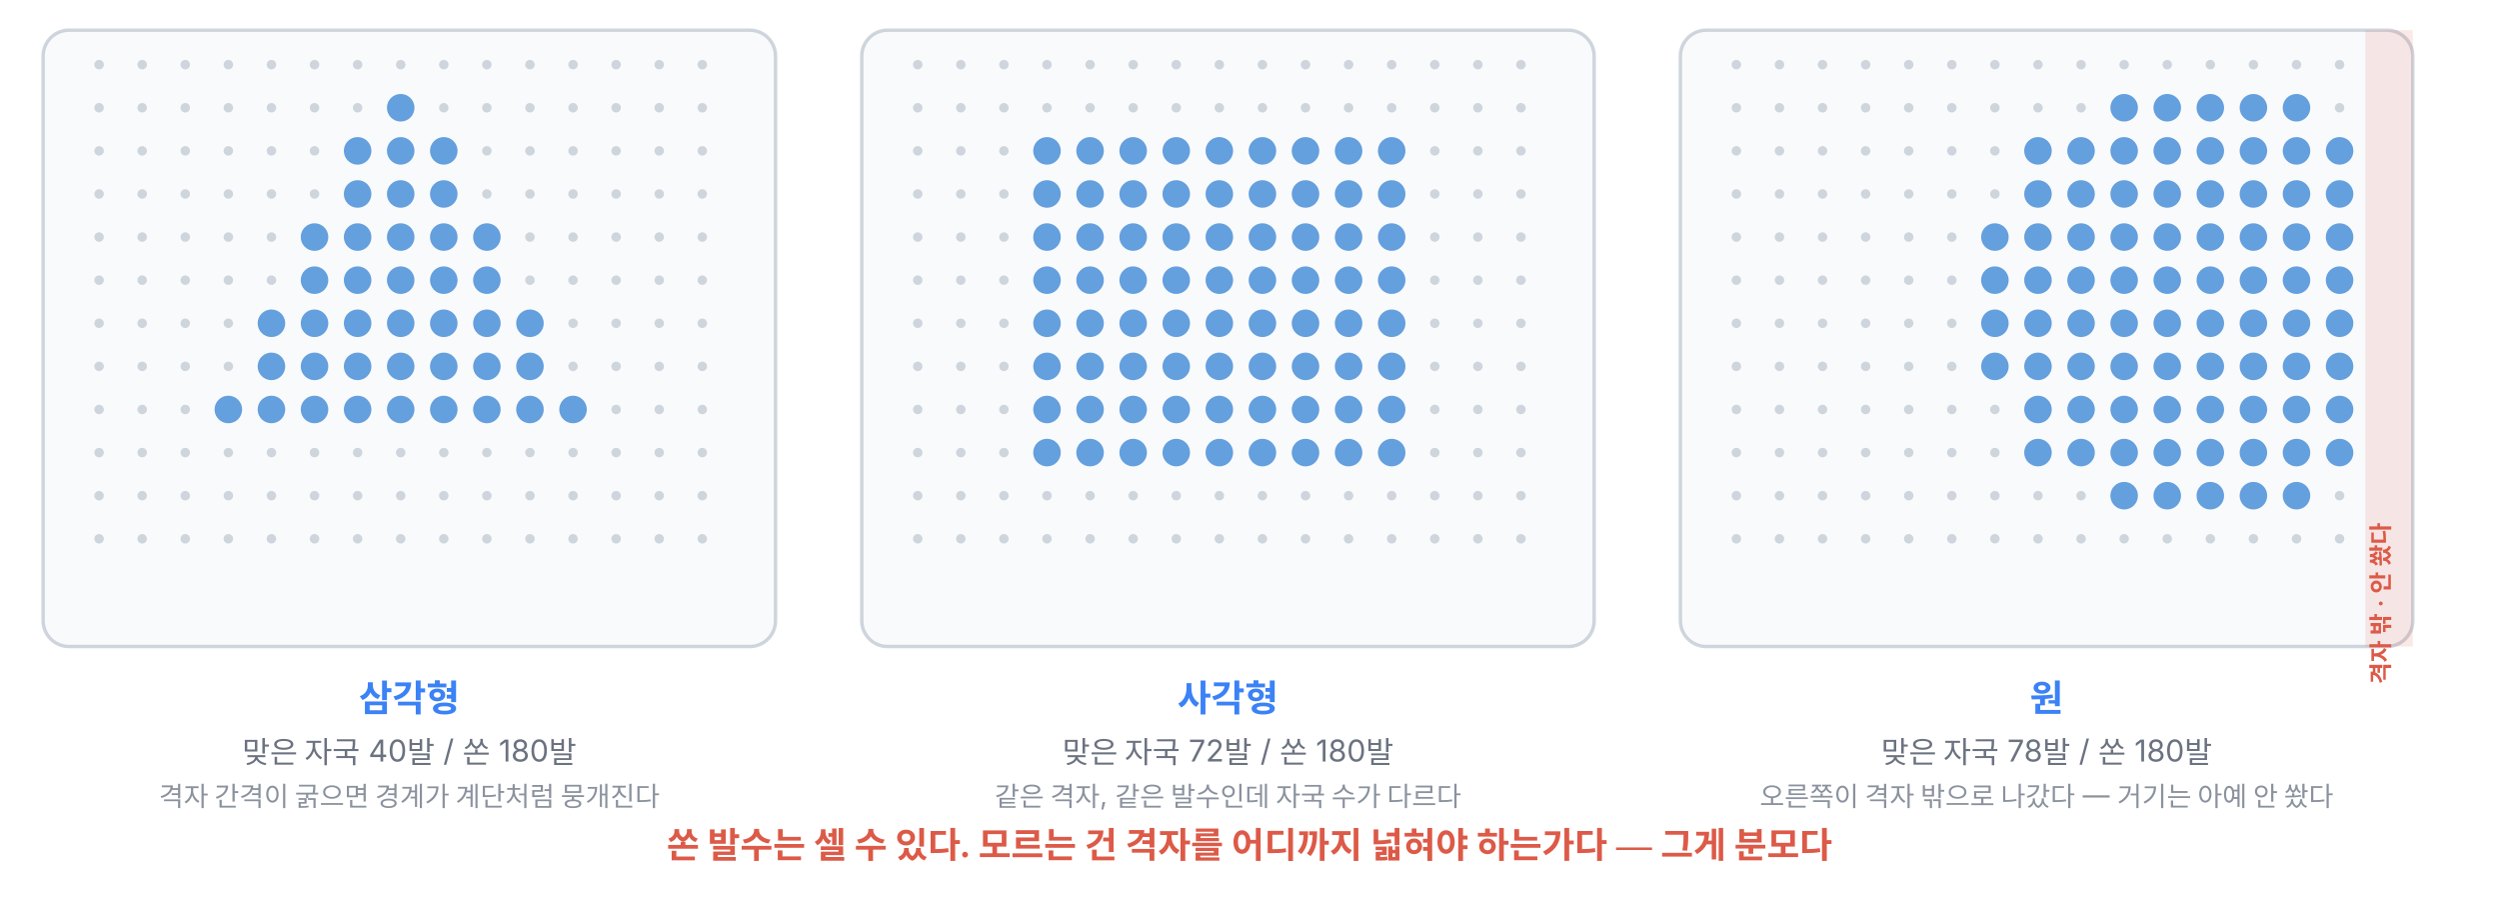
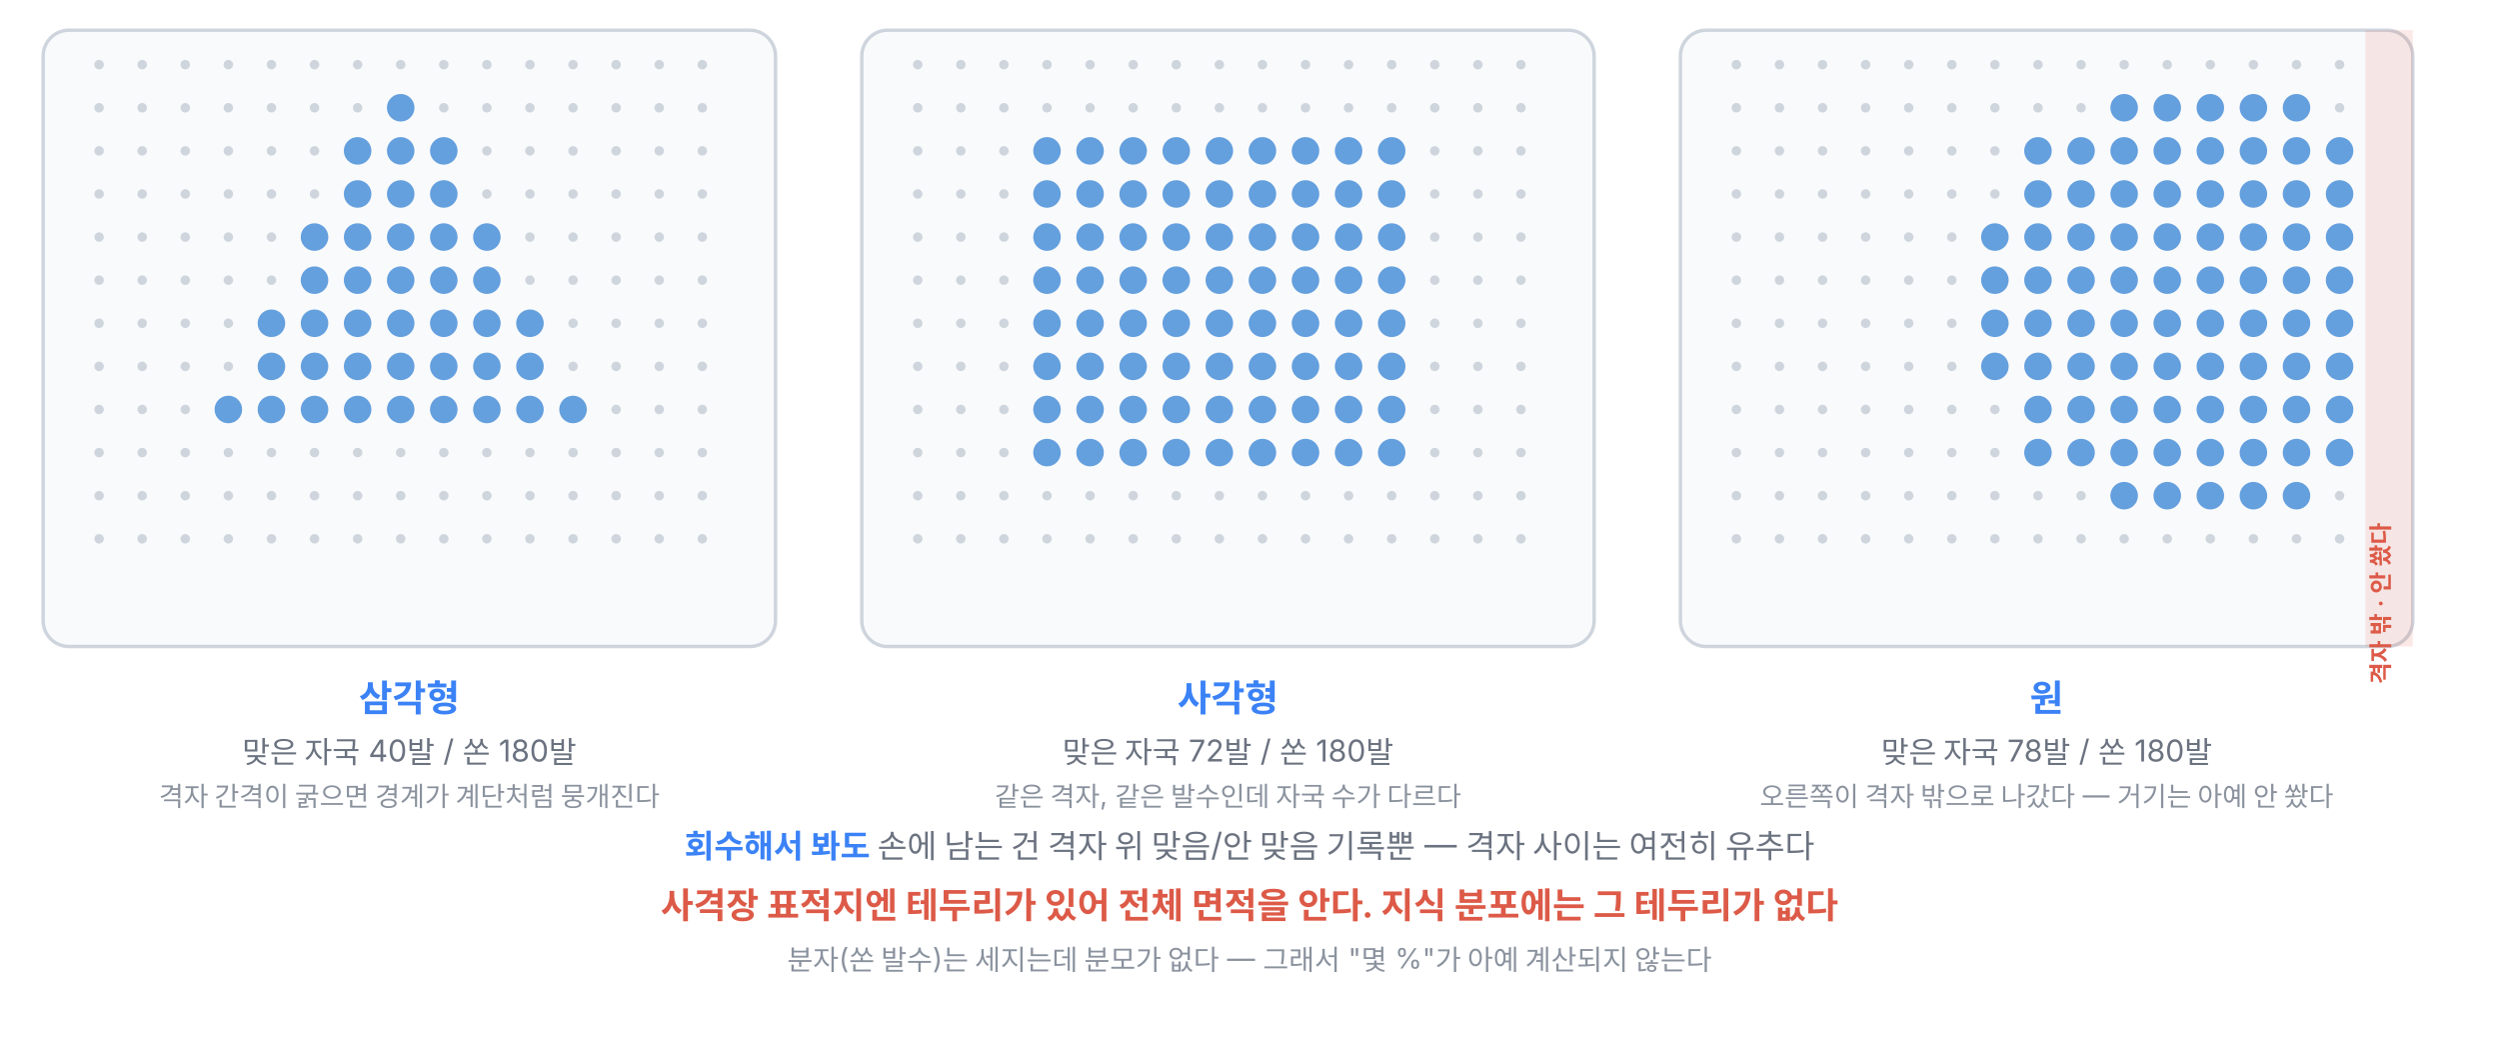
- <svg xmlns="http://www.w3.org/2000/svg" viewBox="0 0 1160 420" role="img" aria-label="쏜 뒤. 격자에서 맞은 점들의 집합이 삼각형·사각형·원의 형상으로 드러난 그림">
+ <svg xmlns="http://www.w3.org/2000/svg" viewBox="0 0 1160 486" role="img" aria-label="쏜 뒤. 격자에서 맞은 점들의 집합이 삼각형·사각형·원의 형상으로 드러난 그림">
  <style>
    .curve  { fill: none; stroke: #4a90d9; stroke-width: 2.2; }
    .curve2 { fill: none; stroke: #17a8bd; stroke-width: 2.2; }
    .fillA  { fill: #4a90d9; fill-opacity: .22; }
    .fillB  { fill: #17a8bd; fill-opacity: .20; }
    .tailA  { fill: #dc5a47; fill-opacity: .32; }
    .ghost  { fill: #8a99ad; fill-opacity: .22; }
    .box    { fill: none; stroke: #8a99ad; stroke-opacity: .75; stroke-width: 1.6; rx: 10; }
    .axis   { stroke: #8a99ad; stroke-width: 1.4; }
    .gridln { stroke: #8a99ad; stroke-width: 1; stroke-dasharray: 4 4; }
    .dash   { stroke: #8a99ad; stroke-width: 1.4; stroke-dasharray: 5 5; fill: none; }
    .arrow  { stroke: #4a90d9; stroke-width: 2.4; fill: none; }
    .lbl    { fill: #6b7280; font-family: system-ui,-apple-system,'Apple SD Gothic Neo',sans-serif; }
    .mut    { fill: #8a929e; font-family: system-ui,-apple-system,'Apple SD Gothic Neo',sans-serif; }
    .warn   { fill: #dc5a47; font-weight: 700; }
    .accent { fill: #3b82f6; font-weight: 700; }
  </style>
  <rect x="20" y="14" width="340" height="286" rx="12" fill="#8a99ad" fill-opacity=".05" stroke="#8a99ad" stroke-opacity=".4" stroke-width="1.6" />
  <circle cx="46" cy="30" r="2.2" fill="#8a99ad" fill-opacity=".38" />
  <circle cx="66" cy="30" r="2.2" fill="#8a99ad" fill-opacity=".38" />
  <circle cx="86" cy="30" r="2.2" fill="#8a99ad" fill-opacity=".38" />
  <circle cx="106" cy="30" r="2.2" fill="#8a99ad" fill-opacity=".38" />
  <circle cx="126" cy="30" r="2.2" fill="#8a99ad" fill-opacity=".38" />
  <circle cx="146" cy="30" r="2.2" fill="#8a99ad" fill-opacity=".38" />
  <circle cx="166" cy="30" r="2.2" fill="#8a99ad" fill-opacity=".38" />
  <circle cx="186" cy="30" r="2.2" fill="#8a99ad" fill-opacity=".38" />
  <circle cx="206" cy="30" r="2.2" fill="#8a99ad" fill-opacity=".38" />
  <circle cx="226" cy="30" r="2.2" fill="#8a99ad" fill-opacity=".38" />
  <circle cx="246" cy="30" r="2.2" fill="#8a99ad" fill-opacity=".38" />
  <circle cx="266" cy="30" r="2.2" fill="#8a99ad" fill-opacity=".38" />
  <circle cx="286" cy="30" r="2.2" fill="#8a99ad" fill-opacity=".38" />
  <circle cx="306" cy="30" r="2.2" fill="#8a99ad" fill-opacity=".38" />
  <circle cx="326" cy="30" r="2.2" fill="#8a99ad" fill-opacity=".38" />
  <circle cx="46" cy="50" r="2.2" fill="#8a99ad" fill-opacity=".38" />
  <circle cx="66" cy="50" r="2.2" fill="#8a99ad" fill-opacity=".38" />
  <circle cx="86" cy="50" r="2.2" fill="#8a99ad" fill-opacity=".38" />
  <circle cx="106" cy="50" r="2.2" fill="#8a99ad" fill-opacity=".38" />
  <circle cx="126" cy="50" r="2.2" fill="#8a99ad" fill-opacity=".38" />
  <circle cx="146" cy="50" r="2.2" fill="#8a99ad" fill-opacity=".38" />
  <circle cx="166" cy="50" r="2.2" fill="#8a99ad" fill-opacity=".38" />
  <circle cx="206" cy="50" r="2.2" fill="#8a99ad" fill-opacity=".38" />
  <circle cx="226" cy="50" r="2.2" fill="#8a99ad" fill-opacity=".38" />
  <circle cx="246" cy="50" r="2.2" fill="#8a99ad" fill-opacity=".38" />
  <circle cx="266" cy="50" r="2.2" fill="#8a99ad" fill-opacity=".38" />
  <circle cx="286" cy="50" r="2.2" fill="#8a99ad" fill-opacity=".38" />
  <circle cx="306" cy="50" r="2.2" fill="#8a99ad" fill-opacity=".38" />
  <circle cx="326" cy="50" r="2.2" fill="#8a99ad" fill-opacity=".38" />
  <circle cx="46" cy="70" r="2.2" fill="#8a99ad" fill-opacity=".38" />
  <circle cx="66" cy="70" r="2.2" fill="#8a99ad" fill-opacity=".38" />
  <circle cx="86" cy="70" r="2.2" fill="#8a99ad" fill-opacity=".38" />
  <circle cx="106" cy="70" r="2.2" fill="#8a99ad" fill-opacity=".38" />
  <circle cx="126" cy="70" r="2.2" fill="#8a99ad" fill-opacity=".38" />
  <circle cx="146" cy="70" r="2.2" fill="#8a99ad" fill-opacity=".38" />
  <circle cx="226" cy="70" r="2.2" fill="#8a99ad" fill-opacity=".38" />
  <circle cx="246" cy="70" r="2.2" fill="#8a99ad" fill-opacity=".38" />
  <circle cx="266" cy="70" r="2.2" fill="#8a99ad" fill-opacity=".38" />
  <circle cx="286" cy="70" r="2.2" fill="#8a99ad" fill-opacity=".38" />
  <circle cx="306" cy="70" r="2.2" fill="#8a99ad" fill-opacity=".38" />
  <circle cx="326" cy="70" r="2.2" fill="#8a99ad" fill-opacity=".38" />
  <circle cx="46" cy="90" r="2.2" fill="#8a99ad" fill-opacity=".38" />
  <circle cx="66" cy="90" r="2.2" fill="#8a99ad" fill-opacity=".38" />
  <circle cx="86" cy="90" r="2.2" fill="#8a99ad" fill-opacity=".38" />
  <circle cx="106" cy="90" r="2.2" fill="#8a99ad" fill-opacity=".38" />
  <circle cx="126" cy="90" r="2.2" fill="#8a99ad" fill-opacity=".38" />
  <circle cx="146" cy="90" r="2.2" fill="#8a99ad" fill-opacity=".38" />
  <circle cx="226" cy="90" r="2.2" fill="#8a99ad" fill-opacity=".38" />
  <circle cx="246" cy="90" r="2.2" fill="#8a99ad" fill-opacity=".38" />
  <circle cx="266" cy="90" r="2.2" fill="#8a99ad" fill-opacity=".38" />
  <circle cx="286" cy="90" r="2.2" fill="#8a99ad" fill-opacity=".38" />
  <circle cx="306" cy="90" r="2.2" fill="#8a99ad" fill-opacity=".38" />
  <circle cx="326" cy="90" r="2.2" fill="#8a99ad" fill-opacity=".38" />
  <circle cx="46" cy="110" r="2.2" fill="#8a99ad" fill-opacity=".38" />
  <circle cx="66" cy="110" r="2.2" fill="#8a99ad" fill-opacity=".38" />
  <circle cx="86" cy="110" r="2.2" fill="#8a99ad" fill-opacity=".38" />
  <circle cx="106" cy="110" r="2.2" fill="#8a99ad" fill-opacity=".38" />
  <circle cx="126" cy="110" r="2.2" fill="#8a99ad" fill-opacity=".38" />
  <circle cx="246" cy="110" r="2.2" fill="#8a99ad" fill-opacity=".38" />
  <circle cx="266" cy="110" r="2.2" fill="#8a99ad" fill-opacity=".38" />
  <circle cx="286" cy="110" r="2.2" fill="#8a99ad" fill-opacity=".38" />
  <circle cx="306" cy="110" r="2.2" fill="#8a99ad" fill-opacity=".38" />
  <circle cx="326" cy="110" r="2.2" fill="#8a99ad" fill-opacity=".38" />
  <circle cx="46" cy="130" r="2.2" fill="#8a99ad" fill-opacity=".38" />
  <circle cx="66" cy="130" r="2.2" fill="#8a99ad" fill-opacity=".38" />
  <circle cx="86" cy="130" r="2.2" fill="#8a99ad" fill-opacity=".38" />
  <circle cx="106" cy="130" r="2.2" fill="#8a99ad" fill-opacity=".38" />
  <circle cx="126" cy="130" r="2.2" fill="#8a99ad" fill-opacity=".38" />
  <circle cx="246" cy="130" r="2.2" fill="#8a99ad" fill-opacity=".38" />
  <circle cx="266" cy="130" r="2.2" fill="#8a99ad" fill-opacity=".38" />
  <circle cx="286" cy="130" r="2.2" fill="#8a99ad" fill-opacity=".38" />
  <circle cx="306" cy="130" r="2.2" fill="#8a99ad" fill-opacity=".38" />
  <circle cx="326" cy="130" r="2.2" fill="#8a99ad" fill-opacity=".38" />
  <circle cx="46" cy="150" r="2.2" fill="#8a99ad" fill-opacity=".38" />
  <circle cx="66" cy="150" r="2.2" fill="#8a99ad" fill-opacity=".38" />
  <circle cx="86" cy="150" r="2.2" fill="#8a99ad" fill-opacity=".38" />
  <circle cx="106" cy="150" r="2.2" fill="#8a99ad" fill-opacity=".38" />
  <circle cx="266" cy="150" r="2.2" fill="#8a99ad" fill-opacity=".38" />
  <circle cx="286" cy="150" r="2.2" fill="#8a99ad" fill-opacity=".38" />
  <circle cx="306" cy="150" r="2.2" fill="#8a99ad" fill-opacity=".38" />
  <circle cx="326" cy="150" r="2.2" fill="#8a99ad" fill-opacity=".38" />
  <circle cx="46" cy="170" r="2.2" fill="#8a99ad" fill-opacity=".38" />
  <circle cx="66" cy="170" r="2.2" fill="#8a99ad" fill-opacity=".38" />
  <circle cx="86" cy="170" r="2.2" fill="#8a99ad" fill-opacity=".38" />
  <circle cx="106" cy="170" r="2.2" fill="#8a99ad" fill-opacity=".38" />
  <circle cx="266" cy="170" r="2.2" fill="#8a99ad" fill-opacity=".38" />
  <circle cx="286" cy="170" r="2.2" fill="#8a99ad" fill-opacity=".38" />
  <circle cx="306" cy="170" r="2.2" fill="#8a99ad" fill-opacity=".38" />
  <circle cx="326" cy="170" r="2.2" fill="#8a99ad" fill-opacity=".38" />
  <circle cx="46" cy="190" r="2.2" fill="#8a99ad" fill-opacity=".38" />
  <circle cx="66" cy="190" r="2.2" fill="#8a99ad" fill-opacity=".38" />
  <circle cx="86" cy="190" r="2.2" fill="#8a99ad" fill-opacity=".38" />
  <circle cx="286" cy="190" r="2.2" fill="#8a99ad" fill-opacity=".38" />
  <circle cx="306" cy="190" r="2.2" fill="#8a99ad" fill-opacity=".38" />
  <circle cx="326" cy="190" r="2.2" fill="#8a99ad" fill-opacity=".38" />
  <circle cx="46" cy="210" r="2.2" fill="#8a99ad" fill-opacity=".38" />
  <circle cx="66" cy="210" r="2.2" fill="#8a99ad" fill-opacity=".38" />
  <circle cx="86" cy="210" r="2.2" fill="#8a99ad" fill-opacity=".38" />
  <circle cx="106" cy="210" r="2.2" fill="#8a99ad" fill-opacity=".38" />
  <circle cx="126" cy="210" r="2.2" fill="#8a99ad" fill-opacity=".38" />
  <circle cx="146" cy="210" r="2.2" fill="#8a99ad" fill-opacity=".38" />
  <circle cx="166" cy="210" r="2.2" fill="#8a99ad" fill-opacity=".38" />
  <circle cx="186" cy="210" r="2.2" fill="#8a99ad" fill-opacity=".38" />
  <circle cx="206" cy="210" r="2.2" fill="#8a99ad" fill-opacity=".38" />
  <circle cx="226" cy="210" r="2.2" fill="#8a99ad" fill-opacity=".38" />
  <circle cx="246" cy="210" r="2.2" fill="#8a99ad" fill-opacity=".38" />
  <circle cx="266" cy="210" r="2.2" fill="#8a99ad" fill-opacity=".38" />
  <circle cx="286" cy="210" r="2.2" fill="#8a99ad" fill-opacity=".38" />
  <circle cx="306" cy="210" r="2.2" fill="#8a99ad" fill-opacity=".38" />
  <circle cx="326" cy="210" r="2.2" fill="#8a99ad" fill-opacity=".38" />
  <circle cx="46" cy="230" r="2.2" fill="#8a99ad" fill-opacity=".38" />
  <circle cx="66" cy="230" r="2.2" fill="#8a99ad" fill-opacity=".38" />
  <circle cx="86" cy="230" r="2.2" fill="#8a99ad" fill-opacity=".38" />
  <circle cx="106" cy="230" r="2.2" fill="#8a99ad" fill-opacity=".38" />
  <circle cx="126" cy="230" r="2.2" fill="#8a99ad" fill-opacity=".38" />
  <circle cx="146" cy="230" r="2.2" fill="#8a99ad" fill-opacity=".38" />
  <circle cx="166" cy="230" r="2.2" fill="#8a99ad" fill-opacity=".38" />
  <circle cx="186" cy="230" r="2.2" fill="#8a99ad" fill-opacity=".38" />
  <circle cx="206" cy="230" r="2.2" fill="#8a99ad" fill-opacity=".38" />
  <circle cx="226" cy="230" r="2.2" fill="#8a99ad" fill-opacity=".38" />
  <circle cx="246" cy="230" r="2.2" fill="#8a99ad" fill-opacity=".38" />
  <circle cx="266" cy="230" r="2.2" fill="#8a99ad" fill-opacity=".38" />
  <circle cx="286" cy="230" r="2.2" fill="#8a99ad" fill-opacity=".38" />
  <circle cx="306" cy="230" r="2.2" fill="#8a99ad" fill-opacity=".38" />
  <circle cx="326" cy="230" r="2.2" fill="#8a99ad" fill-opacity=".38" />
  <circle cx="46" cy="250" r="2.2" fill="#8a99ad" fill-opacity=".38" />
  <circle cx="66" cy="250" r="2.2" fill="#8a99ad" fill-opacity=".38" />
  <circle cx="86" cy="250" r="2.2" fill="#8a99ad" fill-opacity=".38" />
  <circle cx="106" cy="250" r="2.2" fill="#8a99ad" fill-opacity=".38" />
  <circle cx="126" cy="250" r="2.2" fill="#8a99ad" fill-opacity=".38" />
  <circle cx="146" cy="250" r="2.2" fill="#8a99ad" fill-opacity=".38" />
  <circle cx="166" cy="250" r="2.2" fill="#8a99ad" fill-opacity=".38" />
  <circle cx="186" cy="250" r="2.2" fill="#8a99ad" fill-opacity=".38" />
  <circle cx="206" cy="250" r="2.2" fill="#8a99ad" fill-opacity=".38" />
  <circle cx="226" cy="250" r="2.2" fill="#8a99ad" fill-opacity=".38" />
  <circle cx="246" cy="250" r="2.2" fill="#8a99ad" fill-opacity=".38" />
  <circle cx="266" cy="250" r="2.2" fill="#8a99ad" fill-opacity=".38" />
  <circle cx="286" cy="250" r="2.2" fill="#8a99ad" fill-opacity=".38" />
  <circle cx="306" cy="250" r="2.2" fill="#8a99ad" fill-opacity=".38" />
  <circle cx="326" cy="250" r="2.2" fill="#8a99ad" fill-opacity=".38" />
  <circle cx="186" cy="50" r="6.4" fill="#4a90d9" fill-opacity=".85" />
  <circle cx="166" cy="70" r="6.4" fill="#4a90d9" fill-opacity=".85" />
  <circle cx="186" cy="70" r="6.4" fill="#4a90d9" fill-opacity=".85" />
  <circle cx="206" cy="70" r="6.4" fill="#4a90d9" fill-opacity=".85" />
  <circle cx="166" cy="90" r="6.4" fill="#4a90d9" fill-opacity=".85" />
  <circle cx="186" cy="90" r="6.4" fill="#4a90d9" fill-opacity=".85" />
  <circle cx="206" cy="90" r="6.4" fill="#4a90d9" fill-opacity=".85" />
  <circle cx="146" cy="110" r="6.4" fill="#4a90d9" fill-opacity=".85" />
  <circle cx="166" cy="110" r="6.4" fill="#4a90d9" fill-opacity=".85" />
  <circle cx="186" cy="110" r="6.4" fill="#4a90d9" fill-opacity=".85" />
  <circle cx="206" cy="110" r="6.4" fill="#4a90d9" fill-opacity=".85" />
  <circle cx="226" cy="110" r="6.4" fill="#4a90d9" fill-opacity=".85" />
  <circle cx="146" cy="130" r="6.4" fill="#4a90d9" fill-opacity=".85" />
  <circle cx="166" cy="130" r="6.4" fill="#4a90d9" fill-opacity=".85" />
  <circle cx="186" cy="130" r="6.4" fill="#4a90d9" fill-opacity=".85" />
  <circle cx="206" cy="130" r="6.4" fill="#4a90d9" fill-opacity=".85" />
  <circle cx="226" cy="130" r="6.4" fill="#4a90d9" fill-opacity=".85" />
  <circle cx="126" cy="150" r="6.4" fill="#4a90d9" fill-opacity=".85" />
  <circle cx="146" cy="150" r="6.4" fill="#4a90d9" fill-opacity=".85" />
  <circle cx="166" cy="150" r="6.4" fill="#4a90d9" fill-opacity=".85" />
  <circle cx="186" cy="150" r="6.4" fill="#4a90d9" fill-opacity=".85" />
  <circle cx="206" cy="150" r="6.4" fill="#4a90d9" fill-opacity=".85" />
  <circle cx="226" cy="150" r="6.4" fill="#4a90d9" fill-opacity=".85" />
  <circle cx="246" cy="150" r="6.4" fill="#4a90d9" fill-opacity=".85" />
  <circle cx="126" cy="170" r="6.4" fill="#4a90d9" fill-opacity=".85" />
  <circle cx="146" cy="170" r="6.4" fill="#4a90d9" fill-opacity=".85" />
  <circle cx="166" cy="170" r="6.4" fill="#4a90d9" fill-opacity=".85" />
  <circle cx="186" cy="170" r="6.4" fill="#4a90d9" fill-opacity=".85" />
  <circle cx="206" cy="170" r="6.4" fill="#4a90d9" fill-opacity=".85" />
  <circle cx="226" cy="170" r="6.4" fill="#4a90d9" fill-opacity=".85" />
  <circle cx="246" cy="170" r="6.4" fill="#4a90d9" fill-opacity=".85" />
  <circle cx="106" cy="190" r="6.4" fill="#4a90d9" fill-opacity=".85" />
  <circle cx="126" cy="190" r="6.4" fill="#4a90d9" fill-opacity=".85" />
  <circle cx="146" cy="190" r="6.4" fill="#4a90d9" fill-opacity=".85" />
  <circle cx="166" cy="190" r="6.4" fill="#4a90d9" fill-opacity=".85" />
  <circle cx="186" cy="190" r="6.4" fill="#4a90d9" fill-opacity=".85" />
  <circle cx="206" cy="190" r="6.4" fill="#4a90d9" fill-opacity=".85" />
  <circle cx="226" cy="190" r="6.4" fill="#4a90d9" fill-opacity=".85" />
  <circle cx="246" cy="190" r="6.4" fill="#4a90d9" fill-opacity=".85" />
  <circle cx="266" cy="190" r="6.4" fill="#4a90d9" fill-opacity=".85" />
  <text class="accent" x="190" y="330" font-size="17" text-anchor="middle">삼각형</text>
  <text class="lbl" x="190" y="354" font-size="14" text-anchor="middle">맞은 자국 40발 / 쏜 180발</text>
  <text class="mut" x="190" y="374" font-size="12.5" text-anchor="middle">격자 간격이 굵으면 경계가 계단처럼 뭉개진다</text>
  <rect x="400" y="14" width="340" height="286" rx="12" fill="#8a99ad" fill-opacity=".05" stroke="#8a99ad" stroke-opacity=".4" stroke-width="1.6" />
  <circle cx="426" cy="30" r="2.2" fill="#8a99ad" fill-opacity=".38" />
  <circle cx="446" cy="30" r="2.2" fill="#8a99ad" fill-opacity=".38" />
  <circle cx="466" cy="30" r="2.2" fill="#8a99ad" fill-opacity=".38" />
  <circle cx="486" cy="30" r="2.2" fill="#8a99ad" fill-opacity=".38" />
  <circle cx="506" cy="30" r="2.2" fill="#8a99ad" fill-opacity=".38" />
  <circle cx="526" cy="30" r="2.2" fill="#8a99ad" fill-opacity=".38" />
  <circle cx="546" cy="30" r="2.2" fill="#8a99ad" fill-opacity=".38" />
  <circle cx="566" cy="30" r="2.2" fill="#8a99ad" fill-opacity=".38" />
  <circle cx="586" cy="30" r="2.2" fill="#8a99ad" fill-opacity=".38" />
  <circle cx="606" cy="30" r="2.2" fill="#8a99ad" fill-opacity=".38" />
  <circle cx="626" cy="30" r="2.2" fill="#8a99ad" fill-opacity=".38" />
  <circle cx="646" cy="30" r="2.2" fill="#8a99ad" fill-opacity=".38" />
  <circle cx="666" cy="30" r="2.2" fill="#8a99ad" fill-opacity=".38" />
  <circle cx="686" cy="30" r="2.2" fill="#8a99ad" fill-opacity=".38" />
  <circle cx="706" cy="30" r="2.2" fill="#8a99ad" fill-opacity=".38" />
  <circle cx="426" cy="50" r="2.2" fill="#8a99ad" fill-opacity=".38" />
  <circle cx="446" cy="50" r="2.2" fill="#8a99ad" fill-opacity=".38" />
  <circle cx="466" cy="50" r="2.2" fill="#8a99ad" fill-opacity=".38" />
  <circle cx="486" cy="50" r="2.2" fill="#8a99ad" fill-opacity=".38" />
  <circle cx="506" cy="50" r="2.2" fill="#8a99ad" fill-opacity=".38" />
  <circle cx="526" cy="50" r="2.2" fill="#8a99ad" fill-opacity=".38" />
  <circle cx="546" cy="50" r="2.2" fill="#8a99ad" fill-opacity=".38" />
  <circle cx="566" cy="50" r="2.2" fill="#8a99ad" fill-opacity=".38" />
  <circle cx="586" cy="50" r="2.2" fill="#8a99ad" fill-opacity=".38" />
  <circle cx="606" cy="50" r="2.2" fill="#8a99ad" fill-opacity=".38" />
  <circle cx="626" cy="50" r="2.2" fill="#8a99ad" fill-opacity=".38" />
  <circle cx="646" cy="50" r="2.2" fill="#8a99ad" fill-opacity=".38" />
  <circle cx="666" cy="50" r="2.2" fill="#8a99ad" fill-opacity=".38" />
  <circle cx="686" cy="50" r="2.2" fill="#8a99ad" fill-opacity=".38" />
  <circle cx="706" cy="50" r="2.2" fill="#8a99ad" fill-opacity=".38" />
  <circle cx="426" cy="70" r="2.2" fill="#8a99ad" fill-opacity=".38" />
  <circle cx="446" cy="70" r="2.2" fill="#8a99ad" fill-opacity=".38" />
  <circle cx="466" cy="70" r="2.2" fill="#8a99ad" fill-opacity=".38" />
  <circle cx="666" cy="70" r="2.2" fill="#8a99ad" fill-opacity=".38" />
  <circle cx="686" cy="70" r="2.2" fill="#8a99ad" fill-opacity=".38" />
  <circle cx="706" cy="70" r="2.2" fill="#8a99ad" fill-opacity=".38" />
  <circle cx="426" cy="90" r="2.2" fill="#8a99ad" fill-opacity=".38" />
  <circle cx="446" cy="90" r="2.2" fill="#8a99ad" fill-opacity=".38" />
  <circle cx="466" cy="90" r="2.2" fill="#8a99ad" fill-opacity=".38" />
  <circle cx="666" cy="90" r="2.2" fill="#8a99ad" fill-opacity=".38" />
  <circle cx="686" cy="90" r="2.2" fill="#8a99ad" fill-opacity=".38" />
  <circle cx="706" cy="90" r="2.2" fill="#8a99ad" fill-opacity=".38" />
  <circle cx="426" cy="110" r="2.2" fill="#8a99ad" fill-opacity=".38" />
  <circle cx="446" cy="110" r="2.2" fill="#8a99ad" fill-opacity=".38" />
  <circle cx="466" cy="110" r="2.2" fill="#8a99ad" fill-opacity=".38" />
  <circle cx="666" cy="110" r="2.2" fill="#8a99ad" fill-opacity=".38" />
  <circle cx="686" cy="110" r="2.2" fill="#8a99ad" fill-opacity=".38" />
  <circle cx="706" cy="110" r="2.2" fill="#8a99ad" fill-opacity=".38" />
  <circle cx="426" cy="130" r="2.2" fill="#8a99ad" fill-opacity=".38" />
  <circle cx="446" cy="130" r="2.2" fill="#8a99ad" fill-opacity=".38" />
  <circle cx="466" cy="130" r="2.2" fill="#8a99ad" fill-opacity=".38" />
  <circle cx="666" cy="130" r="2.2" fill="#8a99ad" fill-opacity=".38" />
  <circle cx="686" cy="130" r="2.2" fill="#8a99ad" fill-opacity=".38" />
  <circle cx="706" cy="130" r="2.2" fill="#8a99ad" fill-opacity=".38" />
  <circle cx="426" cy="150" r="2.2" fill="#8a99ad" fill-opacity=".38" />
  <circle cx="446" cy="150" r="2.2" fill="#8a99ad" fill-opacity=".38" />
  <circle cx="466" cy="150" r="2.2" fill="#8a99ad" fill-opacity=".38" />
  <circle cx="666" cy="150" r="2.2" fill="#8a99ad" fill-opacity=".38" />
  <circle cx="686" cy="150" r="2.2" fill="#8a99ad" fill-opacity=".38" />
  <circle cx="706" cy="150" r="2.2" fill="#8a99ad" fill-opacity=".38" />
  <circle cx="426" cy="170" r="2.2" fill="#8a99ad" fill-opacity=".38" />
  <circle cx="446" cy="170" r="2.2" fill="#8a99ad" fill-opacity=".38" />
  <circle cx="466" cy="170" r="2.2" fill="#8a99ad" fill-opacity=".38" />
  <circle cx="666" cy="170" r="2.2" fill="#8a99ad" fill-opacity=".38" />
  <circle cx="686" cy="170" r="2.2" fill="#8a99ad" fill-opacity=".38" />
  <circle cx="706" cy="170" r="2.2" fill="#8a99ad" fill-opacity=".38" />
  <circle cx="426" cy="190" r="2.2" fill="#8a99ad" fill-opacity=".38" />
  <circle cx="446" cy="190" r="2.2" fill="#8a99ad" fill-opacity=".38" />
  <circle cx="466" cy="190" r="2.2" fill="#8a99ad" fill-opacity=".38" />
  <circle cx="666" cy="190" r="2.2" fill="#8a99ad" fill-opacity=".38" />
  <circle cx="686" cy="190" r="2.2" fill="#8a99ad" fill-opacity=".38" />
  <circle cx="706" cy="190" r="2.2" fill="#8a99ad" fill-opacity=".38" />
  <circle cx="426" cy="210" r="2.2" fill="#8a99ad" fill-opacity=".38" />
  <circle cx="446" cy="210" r="2.2" fill="#8a99ad" fill-opacity=".38" />
  <circle cx="466" cy="210" r="2.2" fill="#8a99ad" fill-opacity=".38" />
  <circle cx="666" cy="210" r="2.2" fill="#8a99ad" fill-opacity=".38" />
  <circle cx="686" cy="210" r="2.2" fill="#8a99ad" fill-opacity=".38" />
  <circle cx="706" cy="210" r="2.2" fill="#8a99ad" fill-opacity=".38" />
  <circle cx="426" cy="230" r="2.2" fill="#8a99ad" fill-opacity=".38" />
  <circle cx="446" cy="230" r="2.2" fill="#8a99ad" fill-opacity=".38" />
  <circle cx="466" cy="230" r="2.2" fill="#8a99ad" fill-opacity=".38" />
  <circle cx="486" cy="230" r="2.2" fill="#8a99ad" fill-opacity=".38" />
  <circle cx="506" cy="230" r="2.2" fill="#8a99ad" fill-opacity=".38" />
  <circle cx="526" cy="230" r="2.2" fill="#8a99ad" fill-opacity=".38" />
  <circle cx="546" cy="230" r="2.2" fill="#8a99ad" fill-opacity=".38" />
  <circle cx="566" cy="230" r="2.2" fill="#8a99ad" fill-opacity=".38" />
  <circle cx="586" cy="230" r="2.2" fill="#8a99ad" fill-opacity=".38" />
  <circle cx="606" cy="230" r="2.2" fill="#8a99ad" fill-opacity=".38" />
  <circle cx="626" cy="230" r="2.2" fill="#8a99ad" fill-opacity=".38" />
  <circle cx="646" cy="230" r="2.2" fill="#8a99ad" fill-opacity=".38" />
  <circle cx="666" cy="230" r="2.2" fill="#8a99ad" fill-opacity=".38" />
  <circle cx="686" cy="230" r="2.2" fill="#8a99ad" fill-opacity=".38" />
  <circle cx="706" cy="230" r="2.2" fill="#8a99ad" fill-opacity=".38" />
  <circle cx="426" cy="250" r="2.2" fill="#8a99ad" fill-opacity=".38" />
  <circle cx="446" cy="250" r="2.2" fill="#8a99ad" fill-opacity=".38" />
  <circle cx="466" cy="250" r="2.2" fill="#8a99ad" fill-opacity=".38" />
  <circle cx="486" cy="250" r="2.2" fill="#8a99ad" fill-opacity=".38" />
  <circle cx="506" cy="250" r="2.2" fill="#8a99ad" fill-opacity=".38" />
  <circle cx="526" cy="250" r="2.2" fill="#8a99ad" fill-opacity=".38" />
  <circle cx="546" cy="250" r="2.2" fill="#8a99ad" fill-opacity=".38" />
  <circle cx="566" cy="250" r="2.2" fill="#8a99ad" fill-opacity=".38" />
  <circle cx="586" cy="250" r="2.2" fill="#8a99ad" fill-opacity=".38" />
  <circle cx="606" cy="250" r="2.2" fill="#8a99ad" fill-opacity=".38" />
  <circle cx="626" cy="250" r="2.2" fill="#8a99ad" fill-opacity=".38" />
  <circle cx="646" cy="250" r="2.2" fill="#8a99ad" fill-opacity=".38" />
  <circle cx="666" cy="250" r="2.2" fill="#8a99ad" fill-opacity=".38" />
  <circle cx="686" cy="250" r="2.2" fill="#8a99ad" fill-opacity=".38" />
  <circle cx="706" cy="250" r="2.2" fill="#8a99ad" fill-opacity=".38" />
  <circle cx="486" cy="70" r="6.4" fill="#4a90d9" fill-opacity=".85" />
  <circle cx="506" cy="70" r="6.4" fill="#4a90d9" fill-opacity=".85" />
  <circle cx="526" cy="70" r="6.4" fill="#4a90d9" fill-opacity=".85" />
  <circle cx="546" cy="70" r="6.4" fill="#4a90d9" fill-opacity=".85" />
  <circle cx="566" cy="70" r="6.4" fill="#4a90d9" fill-opacity=".85" />
  <circle cx="586" cy="70" r="6.4" fill="#4a90d9" fill-opacity=".85" />
  <circle cx="606" cy="70" r="6.4" fill="#4a90d9" fill-opacity=".85" />
  <circle cx="626" cy="70" r="6.4" fill="#4a90d9" fill-opacity=".85" />
  <circle cx="646" cy="70" r="6.4" fill="#4a90d9" fill-opacity=".85" />
  <circle cx="486" cy="90" r="6.4" fill="#4a90d9" fill-opacity=".85" />
  <circle cx="506" cy="90" r="6.4" fill="#4a90d9" fill-opacity=".85" />
  <circle cx="526" cy="90" r="6.4" fill="#4a90d9" fill-opacity=".85" />
  <circle cx="546" cy="90" r="6.4" fill="#4a90d9" fill-opacity=".85" />
  <circle cx="566" cy="90" r="6.4" fill="#4a90d9" fill-opacity=".85" />
  <circle cx="586" cy="90" r="6.4" fill="#4a90d9" fill-opacity=".85" />
  <circle cx="606" cy="90" r="6.4" fill="#4a90d9" fill-opacity=".85" />
  <circle cx="626" cy="90" r="6.4" fill="#4a90d9" fill-opacity=".85" />
  <circle cx="646" cy="90" r="6.4" fill="#4a90d9" fill-opacity=".85" />
  <circle cx="486" cy="110" r="6.4" fill="#4a90d9" fill-opacity=".85" />
  <circle cx="506" cy="110" r="6.4" fill="#4a90d9" fill-opacity=".85" />
  <circle cx="526" cy="110" r="6.4" fill="#4a90d9" fill-opacity=".85" />
  <circle cx="546" cy="110" r="6.4" fill="#4a90d9" fill-opacity=".85" />
  <circle cx="566" cy="110" r="6.4" fill="#4a90d9" fill-opacity=".85" />
  <circle cx="586" cy="110" r="6.4" fill="#4a90d9" fill-opacity=".85" />
  <circle cx="606" cy="110" r="6.4" fill="#4a90d9" fill-opacity=".85" />
  <circle cx="626" cy="110" r="6.4" fill="#4a90d9" fill-opacity=".85" />
  <circle cx="646" cy="110" r="6.4" fill="#4a90d9" fill-opacity=".85" />
  <circle cx="486" cy="130" r="6.4" fill="#4a90d9" fill-opacity=".85" />
  <circle cx="506" cy="130" r="6.4" fill="#4a90d9" fill-opacity=".85" />
  <circle cx="526" cy="130" r="6.4" fill="#4a90d9" fill-opacity=".85" />
  <circle cx="546" cy="130" r="6.4" fill="#4a90d9" fill-opacity=".85" />
  <circle cx="566" cy="130" r="6.4" fill="#4a90d9" fill-opacity=".85" />
  <circle cx="586" cy="130" r="6.4" fill="#4a90d9" fill-opacity=".85" />
  <circle cx="606" cy="130" r="6.4" fill="#4a90d9" fill-opacity=".85" />
  <circle cx="626" cy="130" r="6.4" fill="#4a90d9" fill-opacity=".85" />
  <circle cx="646" cy="130" r="6.4" fill="#4a90d9" fill-opacity=".85" />
  <circle cx="486" cy="150" r="6.4" fill="#4a90d9" fill-opacity=".85" />
  <circle cx="506" cy="150" r="6.4" fill="#4a90d9" fill-opacity=".85" />
  <circle cx="526" cy="150" r="6.4" fill="#4a90d9" fill-opacity=".85" />
  <circle cx="546" cy="150" r="6.4" fill="#4a90d9" fill-opacity=".85" />
  <circle cx="566" cy="150" r="6.4" fill="#4a90d9" fill-opacity=".85" />
  <circle cx="586" cy="150" r="6.4" fill="#4a90d9" fill-opacity=".85" />
  <circle cx="606" cy="150" r="6.4" fill="#4a90d9" fill-opacity=".85" />
  <circle cx="626" cy="150" r="6.4" fill="#4a90d9" fill-opacity=".85" />
  <circle cx="646" cy="150" r="6.4" fill="#4a90d9" fill-opacity=".85" />
  <circle cx="486" cy="170" r="6.4" fill="#4a90d9" fill-opacity=".85" />
  <circle cx="506" cy="170" r="6.4" fill="#4a90d9" fill-opacity=".85" />
  <circle cx="526" cy="170" r="6.4" fill="#4a90d9" fill-opacity=".85" />
  <circle cx="546" cy="170" r="6.4" fill="#4a90d9" fill-opacity=".85" />
  <circle cx="566" cy="170" r="6.4" fill="#4a90d9" fill-opacity=".85" />
  <circle cx="586" cy="170" r="6.4" fill="#4a90d9" fill-opacity=".85" />
  <circle cx="606" cy="170" r="6.4" fill="#4a90d9" fill-opacity=".85" />
  <circle cx="626" cy="170" r="6.4" fill="#4a90d9" fill-opacity=".85" />
  <circle cx="646" cy="170" r="6.4" fill="#4a90d9" fill-opacity=".85" />
  <circle cx="486" cy="190" r="6.4" fill="#4a90d9" fill-opacity=".85" />
  <circle cx="506" cy="190" r="6.4" fill="#4a90d9" fill-opacity=".85" />
  <circle cx="526" cy="190" r="6.4" fill="#4a90d9" fill-opacity=".85" />
  <circle cx="546" cy="190" r="6.4" fill="#4a90d9" fill-opacity=".85" />
  <circle cx="566" cy="190" r="6.4" fill="#4a90d9" fill-opacity=".85" />
  <circle cx="586" cy="190" r="6.4" fill="#4a90d9" fill-opacity=".85" />
  <circle cx="606" cy="190" r="6.4" fill="#4a90d9" fill-opacity=".85" />
  <circle cx="626" cy="190" r="6.4" fill="#4a90d9" fill-opacity=".85" />
  <circle cx="646" cy="190" r="6.4" fill="#4a90d9" fill-opacity=".85" />
  <circle cx="486" cy="210" r="6.4" fill="#4a90d9" fill-opacity=".85" />
  <circle cx="506" cy="210" r="6.4" fill="#4a90d9" fill-opacity=".85" />
  <circle cx="526" cy="210" r="6.4" fill="#4a90d9" fill-opacity=".85" />
  <circle cx="546" cy="210" r="6.4" fill="#4a90d9" fill-opacity=".85" />
  <circle cx="566" cy="210" r="6.4" fill="#4a90d9" fill-opacity=".85" />
  <circle cx="586" cy="210" r="6.4" fill="#4a90d9" fill-opacity=".85" />
  <circle cx="606" cy="210" r="6.4" fill="#4a90d9" fill-opacity=".85" />
  <circle cx="626" cy="210" r="6.4" fill="#4a90d9" fill-opacity=".85" />
  <circle cx="646" cy="210" r="6.4" fill="#4a90d9" fill-opacity=".85" />
  <text class="accent" x="570" y="330" font-size="17" text-anchor="middle">사각형</text>
  <text class="lbl" x="570" y="354" font-size="14" text-anchor="middle">맞은 자국 72발 / 쏜 180발</text>
  <text class="mut" x="570" y="374" font-size="12.5" text-anchor="middle">같은 격자, 같은 발수인데 자국 수가 다르다</text>
  <rect x="780" y="14" width="340" height="286" rx="12" fill="#8a99ad" fill-opacity=".05" stroke="#8a99ad" stroke-opacity=".4" stroke-width="1.6" />
  <circle cx="806" cy="30" r="2.2" fill="#8a99ad" fill-opacity=".38" />
  <circle cx="826" cy="30" r="2.2" fill="#8a99ad" fill-opacity=".38" />
  <circle cx="846" cy="30" r="2.2" fill="#8a99ad" fill-opacity=".38" />
  <circle cx="866" cy="30" r="2.2" fill="#8a99ad" fill-opacity=".38" />
  <circle cx="886" cy="30" r="2.2" fill="#8a99ad" fill-opacity=".38" />
  <circle cx="906" cy="30" r="2.2" fill="#8a99ad" fill-opacity=".38" />
  <circle cx="926" cy="30" r="2.2" fill="#8a99ad" fill-opacity=".38" />
  <circle cx="946" cy="30" r="2.2" fill="#8a99ad" fill-opacity=".38" />
  <circle cx="966" cy="30" r="2.2" fill="#8a99ad" fill-opacity=".38" />
  <circle cx="986" cy="30" r="2.2" fill="#8a99ad" fill-opacity=".38" />
  <circle cx="1006" cy="30" r="2.2" fill="#8a99ad" fill-opacity=".38" />
  <circle cx="1026" cy="30" r="2.2" fill="#8a99ad" fill-opacity=".38" />
  <circle cx="1046" cy="30" r="2.2" fill="#8a99ad" fill-opacity=".38" />
  <circle cx="1066" cy="30" r="2.2" fill="#8a99ad" fill-opacity=".38" />
  <circle cx="1086" cy="30" r="2.2" fill="#8a99ad" fill-opacity=".38" />
  <circle cx="806" cy="50" r="2.2" fill="#8a99ad" fill-opacity=".38" />
  <circle cx="826" cy="50" r="2.2" fill="#8a99ad" fill-opacity=".38" />
  <circle cx="846" cy="50" r="2.2" fill="#8a99ad" fill-opacity=".38" />
  <circle cx="866" cy="50" r="2.2" fill="#8a99ad" fill-opacity=".38" />
  <circle cx="886" cy="50" r="2.2" fill="#8a99ad" fill-opacity=".38" />
  <circle cx="906" cy="50" r="2.2" fill="#8a99ad" fill-opacity=".38" />
  <circle cx="926" cy="50" r="2.2" fill="#8a99ad" fill-opacity=".38" />
  <circle cx="946" cy="50" r="2.2" fill="#8a99ad" fill-opacity=".38" />
  <circle cx="966" cy="50" r="2.2" fill="#8a99ad" fill-opacity=".38" />
  <circle cx="1086" cy="50" r="2.2" fill="#8a99ad" fill-opacity=".38" />
  <circle cx="806" cy="70" r="2.2" fill="#8a99ad" fill-opacity=".38" />
  <circle cx="826" cy="70" r="2.2" fill="#8a99ad" fill-opacity=".38" />
  <circle cx="846" cy="70" r="2.2" fill="#8a99ad" fill-opacity=".38" />
  <circle cx="866" cy="70" r="2.2" fill="#8a99ad" fill-opacity=".38" />
  <circle cx="886" cy="70" r="2.2" fill="#8a99ad" fill-opacity=".38" />
  <circle cx="906" cy="70" r="2.2" fill="#8a99ad" fill-opacity=".38" />
  <circle cx="926" cy="70" r="2.2" fill="#8a99ad" fill-opacity=".38" />
  <circle cx="806" cy="90" r="2.2" fill="#8a99ad" fill-opacity=".38" />
  <circle cx="826" cy="90" r="2.2" fill="#8a99ad" fill-opacity=".38" />
  <circle cx="846" cy="90" r="2.2" fill="#8a99ad" fill-opacity=".38" />
  <circle cx="866" cy="90" r="2.2" fill="#8a99ad" fill-opacity=".38" />
  <circle cx="886" cy="90" r="2.2" fill="#8a99ad" fill-opacity=".38" />
  <circle cx="906" cy="90" r="2.2" fill="#8a99ad" fill-opacity=".38" />
  <circle cx="926" cy="90" r="2.2" fill="#8a99ad" fill-opacity=".38" />
  <circle cx="806" cy="110" r="2.2" fill="#8a99ad" fill-opacity=".38" />
  <circle cx="826" cy="110" r="2.2" fill="#8a99ad" fill-opacity=".38" />
  <circle cx="846" cy="110" r="2.2" fill="#8a99ad" fill-opacity=".38" />
  <circle cx="866" cy="110" r="2.2" fill="#8a99ad" fill-opacity=".38" />
  <circle cx="886" cy="110" r="2.2" fill="#8a99ad" fill-opacity=".38" />
  <circle cx="906" cy="110" r="2.2" fill="#8a99ad" fill-opacity=".38" />
  <circle cx="806" cy="130" r="2.2" fill="#8a99ad" fill-opacity=".38" />
  <circle cx="826" cy="130" r="2.2" fill="#8a99ad" fill-opacity=".38" />
  <circle cx="846" cy="130" r="2.2" fill="#8a99ad" fill-opacity=".38" />
  <circle cx="866" cy="130" r="2.2" fill="#8a99ad" fill-opacity=".38" />
  <circle cx="886" cy="130" r="2.2" fill="#8a99ad" fill-opacity=".38" />
  <circle cx="906" cy="130" r="2.2" fill="#8a99ad" fill-opacity=".38" />
  <circle cx="806" cy="150" r="2.2" fill="#8a99ad" fill-opacity=".38" />
  <circle cx="826" cy="150" r="2.2" fill="#8a99ad" fill-opacity=".38" />
  <circle cx="846" cy="150" r="2.2" fill="#8a99ad" fill-opacity=".38" />
  <circle cx="866" cy="150" r="2.2" fill="#8a99ad" fill-opacity=".38" />
  <circle cx="886" cy="150" r="2.2" fill="#8a99ad" fill-opacity=".38" />
  <circle cx="906" cy="150" r="2.2" fill="#8a99ad" fill-opacity=".38" />
  <circle cx="806" cy="170" r="2.2" fill="#8a99ad" fill-opacity=".38" />
  <circle cx="826" cy="170" r="2.2" fill="#8a99ad" fill-opacity=".38" />
  <circle cx="846" cy="170" r="2.2" fill="#8a99ad" fill-opacity=".38" />
  <circle cx="866" cy="170" r="2.2" fill="#8a99ad" fill-opacity=".38" />
  <circle cx="886" cy="170" r="2.2" fill="#8a99ad" fill-opacity=".38" />
  <circle cx="906" cy="170" r="2.2" fill="#8a99ad" fill-opacity=".38" />
  <circle cx="806" cy="190" r="2.2" fill="#8a99ad" fill-opacity=".38" />
  <circle cx="826" cy="190" r="2.2" fill="#8a99ad" fill-opacity=".38" />
  <circle cx="846" cy="190" r="2.2" fill="#8a99ad" fill-opacity=".38" />
  <circle cx="866" cy="190" r="2.2" fill="#8a99ad" fill-opacity=".38" />
  <circle cx="886" cy="190" r="2.2" fill="#8a99ad" fill-opacity=".38" />
  <circle cx="906" cy="190" r="2.2" fill="#8a99ad" fill-opacity=".38" />
  <circle cx="926" cy="190" r="2.2" fill="#8a99ad" fill-opacity=".38" />
  <circle cx="806" cy="210" r="2.2" fill="#8a99ad" fill-opacity=".38" />
  <circle cx="826" cy="210" r="2.2" fill="#8a99ad" fill-opacity=".38" />
  <circle cx="846" cy="210" r="2.2" fill="#8a99ad" fill-opacity=".38" />
  <circle cx="866" cy="210" r="2.2" fill="#8a99ad" fill-opacity=".38" />
  <circle cx="886" cy="210" r="2.2" fill="#8a99ad" fill-opacity=".38" />
  <circle cx="906" cy="210" r="2.2" fill="#8a99ad" fill-opacity=".38" />
  <circle cx="926" cy="210" r="2.2" fill="#8a99ad" fill-opacity=".38" />
  <circle cx="806" cy="230" r="2.2" fill="#8a99ad" fill-opacity=".38" />
  <circle cx="826" cy="230" r="2.2" fill="#8a99ad" fill-opacity=".38" />
  <circle cx="846" cy="230" r="2.2" fill="#8a99ad" fill-opacity=".38" />
  <circle cx="866" cy="230" r="2.2" fill="#8a99ad" fill-opacity=".38" />
  <circle cx="886" cy="230" r="2.2" fill="#8a99ad" fill-opacity=".38" />
  <circle cx="906" cy="230" r="2.2" fill="#8a99ad" fill-opacity=".38" />
  <circle cx="926" cy="230" r="2.2" fill="#8a99ad" fill-opacity=".38" />
  <circle cx="946" cy="230" r="2.2" fill="#8a99ad" fill-opacity=".38" />
  <circle cx="966" cy="230" r="2.2" fill="#8a99ad" fill-opacity=".38" />
  <circle cx="1086" cy="230" r="2.2" fill="#8a99ad" fill-opacity=".38" />
  <circle cx="806" cy="250" r="2.2" fill="#8a99ad" fill-opacity=".38" />
  <circle cx="826" cy="250" r="2.2" fill="#8a99ad" fill-opacity=".38" />
  <circle cx="846" cy="250" r="2.2" fill="#8a99ad" fill-opacity=".38" />
  <circle cx="866" cy="250" r="2.2" fill="#8a99ad" fill-opacity=".38" />
  <circle cx="886" cy="250" r="2.2" fill="#8a99ad" fill-opacity=".38" />
  <circle cx="906" cy="250" r="2.2" fill="#8a99ad" fill-opacity=".38" />
  <circle cx="926" cy="250" r="2.2" fill="#8a99ad" fill-opacity=".38" />
  <circle cx="946" cy="250" r="2.2" fill="#8a99ad" fill-opacity=".38" />
  <circle cx="966" cy="250" r="2.2" fill="#8a99ad" fill-opacity=".38" />
  <circle cx="986" cy="250" r="2.2" fill="#8a99ad" fill-opacity=".38" />
  <circle cx="1006" cy="250" r="2.2" fill="#8a99ad" fill-opacity=".38" />
  <circle cx="1026" cy="250" r="2.2" fill="#8a99ad" fill-opacity=".38" />
  <circle cx="1046" cy="250" r="2.2" fill="#8a99ad" fill-opacity=".38" />
  <circle cx="1066" cy="250" r="2.2" fill="#8a99ad" fill-opacity=".38" />
  <circle cx="1086" cy="250" r="2.2" fill="#8a99ad" fill-opacity=".38" />
  <circle cx="986" cy="50" r="6.4" fill="#4a90d9" fill-opacity=".85" />
  <circle cx="1006" cy="50" r="6.4" fill="#4a90d9" fill-opacity=".85" />
  <circle cx="1026" cy="50" r="6.4" fill="#4a90d9" fill-opacity=".85" />
  <circle cx="1046" cy="50" r="6.4" fill="#4a90d9" fill-opacity=".85" />
  <circle cx="1066" cy="50" r="6.4" fill="#4a90d9" fill-opacity=".85" />
  <circle cx="946" cy="70" r="6.4" fill="#4a90d9" fill-opacity=".85" />
  <circle cx="966" cy="70" r="6.4" fill="#4a90d9" fill-opacity=".85" />
  <circle cx="986" cy="70" r="6.4" fill="#4a90d9" fill-opacity=".85" />
  <circle cx="1006" cy="70" r="6.4" fill="#4a90d9" fill-opacity=".85" />
  <circle cx="1026" cy="70" r="6.4" fill="#4a90d9" fill-opacity=".85" />
  <circle cx="1046" cy="70" r="6.4" fill="#4a90d9" fill-opacity=".85" />
  <circle cx="1066" cy="70" r="6.4" fill="#4a90d9" fill-opacity=".85" />
  <circle cx="1086" cy="70" r="6.4" fill="#4a90d9" fill-opacity=".85" />
  <circle cx="946" cy="90" r="6.4" fill="#4a90d9" fill-opacity=".85" />
  <circle cx="966" cy="90" r="6.4" fill="#4a90d9" fill-opacity=".85" />
  <circle cx="986" cy="90" r="6.4" fill="#4a90d9" fill-opacity=".85" />
  <circle cx="1006" cy="90" r="6.4" fill="#4a90d9" fill-opacity=".85" />
  <circle cx="1026" cy="90" r="6.4" fill="#4a90d9" fill-opacity=".85" />
  <circle cx="1046" cy="90" r="6.4" fill="#4a90d9" fill-opacity=".85" />
  <circle cx="1066" cy="90" r="6.4" fill="#4a90d9" fill-opacity=".85" />
  <circle cx="1086" cy="90" r="6.4" fill="#4a90d9" fill-opacity=".85" />
  <circle cx="926" cy="110" r="6.4" fill="#4a90d9" fill-opacity=".85" />
  <circle cx="946" cy="110" r="6.4" fill="#4a90d9" fill-opacity=".85" />
  <circle cx="966" cy="110" r="6.4" fill="#4a90d9" fill-opacity=".85" />
  <circle cx="986" cy="110" r="6.4" fill="#4a90d9" fill-opacity=".85" />
  <circle cx="1006" cy="110" r="6.4" fill="#4a90d9" fill-opacity=".85" />
  <circle cx="1026" cy="110" r="6.4" fill="#4a90d9" fill-opacity=".85" />
  <circle cx="1046" cy="110" r="6.4" fill="#4a90d9" fill-opacity=".85" />
  <circle cx="1066" cy="110" r="6.4" fill="#4a90d9" fill-opacity=".85" />
  <circle cx="1086" cy="110" r="6.4" fill="#4a90d9" fill-opacity=".85" />
  <circle cx="926" cy="130" r="6.4" fill="#4a90d9" fill-opacity=".85" />
  <circle cx="946" cy="130" r="6.4" fill="#4a90d9" fill-opacity=".85" />
  <circle cx="966" cy="130" r="6.4" fill="#4a90d9" fill-opacity=".85" />
  <circle cx="986" cy="130" r="6.4" fill="#4a90d9" fill-opacity=".85" />
  <circle cx="1006" cy="130" r="6.4" fill="#4a90d9" fill-opacity=".85" />
  <circle cx="1026" cy="130" r="6.4" fill="#4a90d9" fill-opacity=".85" />
  <circle cx="1046" cy="130" r="6.4" fill="#4a90d9" fill-opacity=".85" />
  <circle cx="1066" cy="130" r="6.4" fill="#4a90d9" fill-opacity=".85" />
  <circle cx="1086" cy="130" r="6.4" fill="#4a90d9" fill-opacity=".85" />
  <circle cx="926" cy="150" r="6.4" fill="#4a90d9" fill-opacity=".85" />
  <circle cx="946" cy="150" r="6.4" fill="#4a90d9" fill-opacity=".85" />
  <circle cx="966" cy="150" r="6.4" fill="#4a90d9" fill-opacity=".85" />
  <circle cx="986" cy="150" r="6.4" fill="#4a90d9" fill-opacity=".85" />
  <circle cx="1006" cy="150" r="6.4" fill="#4a90d9" fill-opacity=".85" />
  <circle cx="1026" cy="150" r="6.4" fill="#4a90d9" fill-opacity=".85" />
  <circle cx="1046" cy="150" r="6.4" fill="#4a90d9" fill-opacity=".85" />
  <circle cx="1066" cy="150" r="6.4" fill="#4a90d9" fill-opacity=".85" />
  <circle cx="1086" cy="150" r="6.4" fill="#4a90d9" fill-opacity=".85" />
  <circle cx="926" cy="170" r="6.4" fill="#4a90d9" fill-opacity=".85" />
  <circle cx="946" cy="170" r="6.4" fill="#4a90d9" fill-opacity=".85" />
  <circle cx="966" cy="170" r="6.4" fill="#4a90d9" fill-opacity=".85" />
  <circle cx="986" cy="170" r="6.4" fill="#4a90d9" fill-opacity=".85" />
  <circle cx="1006" cy="170" r="6.4" fill="#4a90d9" fill-opacity=".85" />
  <circle cx="1026" cy="170" r="6.4" fill="#4a90d9" fill-opacity=".85" />
  <circle cx="1046" cy="170" r="6.4" fill="#4a90d9" fill-opacity=".85" />
  <circle cx="1066" cy="170" r="6.4" fill="#4a90d9" fill-opacity=".85" />
  <circle cx="1086" cy="170" r="6.4" fill="#4a90d9" fill-opacity=".85" />
  <circle cx="946" cy="190" r="6.4" fill="#4a90d9" fill-opacity=".85" />
  <circle cx="966" cy="190" r="6.4" fill="#4a90d9" fill-opacity=".85" />
  <circle cx="986" cy="190" r="6.4" fill="#4a90d9" fill-opacity=".85" />
  <circle cx="1006" cy="190" r="6.4" fill="#4a90d9" fill-opacity=".85" />
  <circle cx="1026" cy="190" r="6.4" fill="#4a90d9" fill-opacity=".85" />
  <circle cx="1046" cy="190" r="6.4" fill="#4a90d9" fill-opacity=".85" />
  <circle cx="1066" cy="190" r="6.4" fill="#4a90d9" fill-opacity=".85" />
  <circle cx="1086" cy="190" r="6.4" fill="#4a90d9" fill-opacity=".85" />
  <circle cx="946" cy="210" r="6.4" fill="#4a90d9" fill-opacity=".85" />
  <circle cx="966" cy="210" r="6.4" fill="#4a90d9" fill-opacity=".85" />
  <circle cx="986" cy="210" r="6.4" fill="#4a90d9" fill-opacity=".85" />
  <circle cx="1006" cy="210" r="6.4" fill="#4a90d9" fill-opacity=".85" />
  <circle cx="1026" cy="210" r="6.4" fill="#4a90d9" fill-opacity=".85" />
  <circle cx="1046" cy="210" r="6.4" fill="#4a90d9" fill-opacity=".85" />
  <circle cx="1066" cy="210" r="6.4" fill="#4a90d9" fill-opacity=".85" />
  <circle cx="1086" cy="210" r="6.4" fill="#4a90d9" fill-opacity=".85" />
  <circle cx="986" cy="230" r="6.4" fill="#4a90d9" fill-opacity=".85" />
  <circle cx="1006" cy="230" r="6.4" fill="#4a90d9" fill-opacity=".85" />
  <circle cx="1026" cy="230" r="6.4" fill="#4a90d9" fill-opacity=".85" />
  <circle cx="1046" cy="230" r="6.4" fill="#4a90d9" fill-opacity=".85" />
  <circle cx="1066" cy="230" r="6.4" fill="#4a90d9" fill-opacity=".85" />
  <rect x="1098" y="14" width="22" height="286" fill="#dc5a47" fill-opacity=".13" />
  <text class="warn" x="1109" y="280" font-size="11" text-anchor="middle" transform="rotate(-90 1109 280)">격자 밖 · 안 쐈다</text>
  <text class="accent" x="950" y="330" font-size="17" text-anchor="middle">원</text>
  <text class="lbl" x="950" y="354" font-size="14" text-anchor="middle">맞은 자국 78발 / 쏜 180발</text>
  <text class="mut" x="950" y="374" font-size="12.5" text-anchor="middle">오른쪽이 격자 밖으로 나갔다 — 거기는 아예 안 쐈다</text>
-   <text class="warn" x="580" y="398" font-size="16.5" text-anchor="middle">쏜 발수는 셀 수 있다. 모르는 건 <tspan class="warn">격자를 어디까지 넓혀야 하는가</tspan>다 — 그게 분모다</text>
+   <text class="lbl" x="580" y="398" font-size="15" text-anchor="middle">
+     <tspan class="accent">회수해서 봐도</tspan> 손에 남는 건 격자 위 맞음/안 맞음 기록뿐 — 격자 사이는 여전히 유추다</text>
+   <text class="warn" x="580" y="426" font-size="16.5" text-anchor="middle">사격장 표적지엔 테두리가 있어 전체 면적을 안다. 지식 분포에는 그 테두리가 없다</text>
+   <text class="mut" x="580" y="450" font-size="13" text-anchor="middle">분자(쏜 발수)는 세지는데 분모가 없다 — 그래서 "몇 %"가 아예 계산되지 않는다</text>
</svg>
